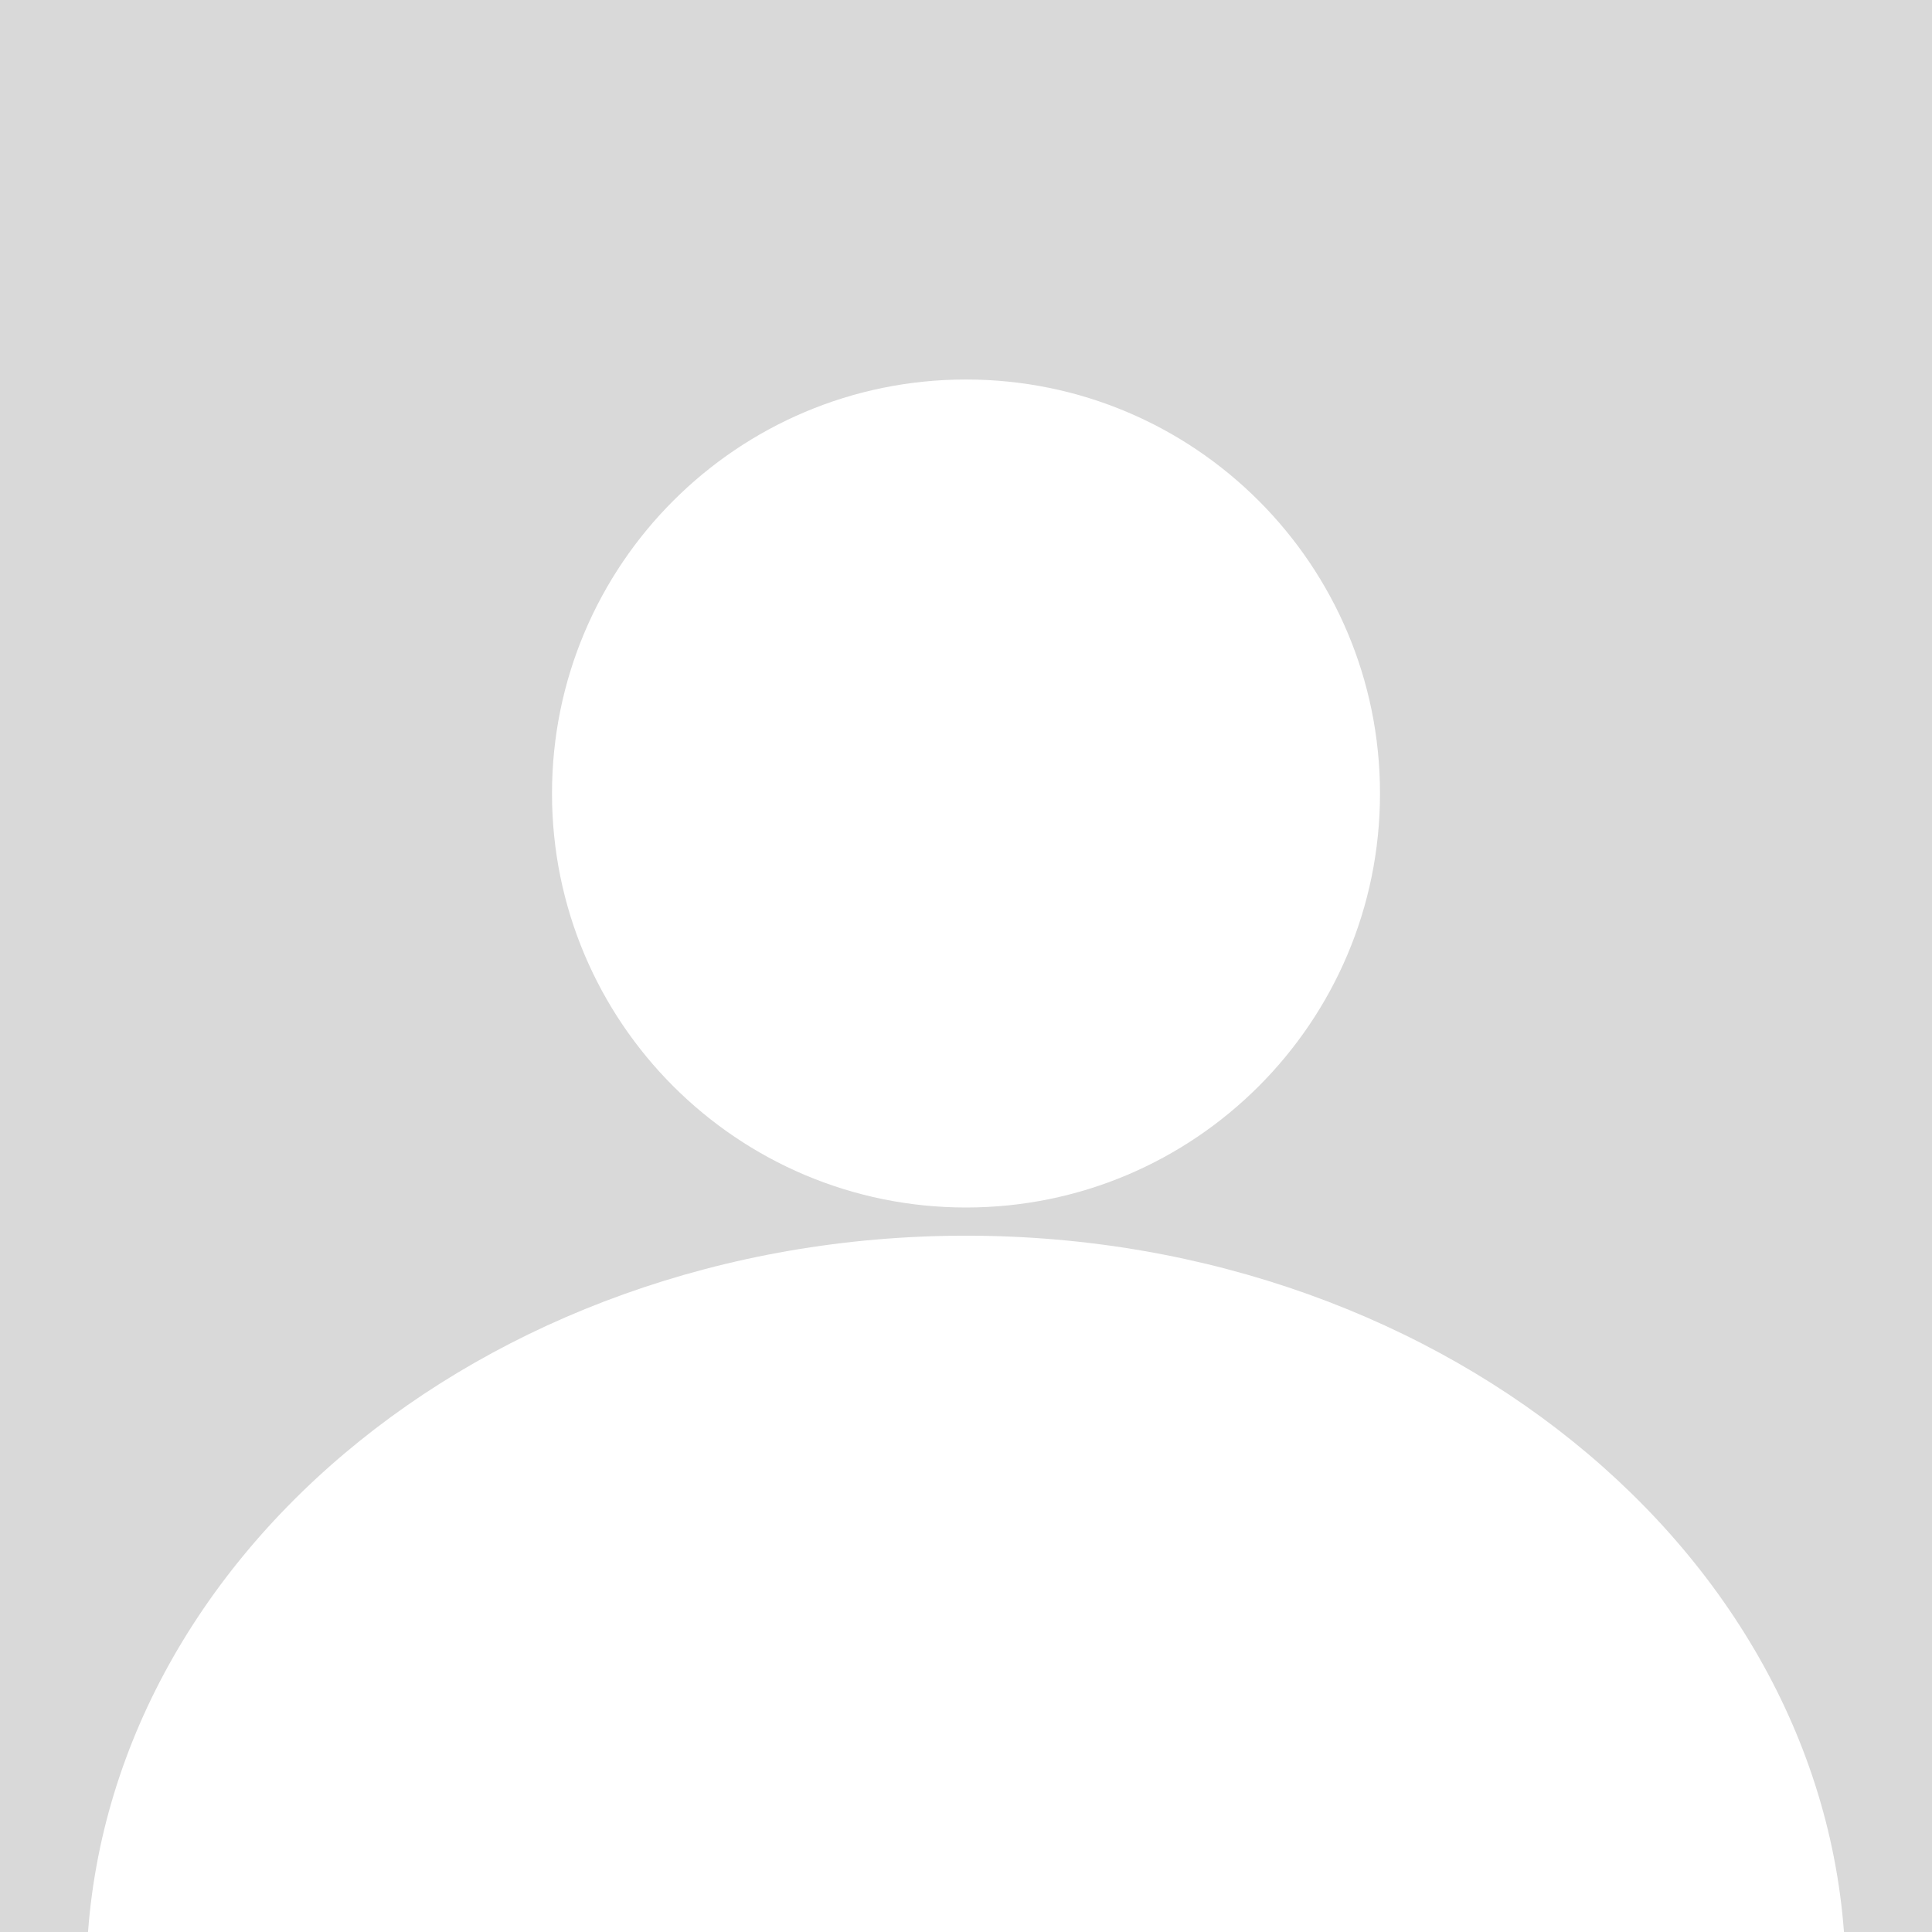
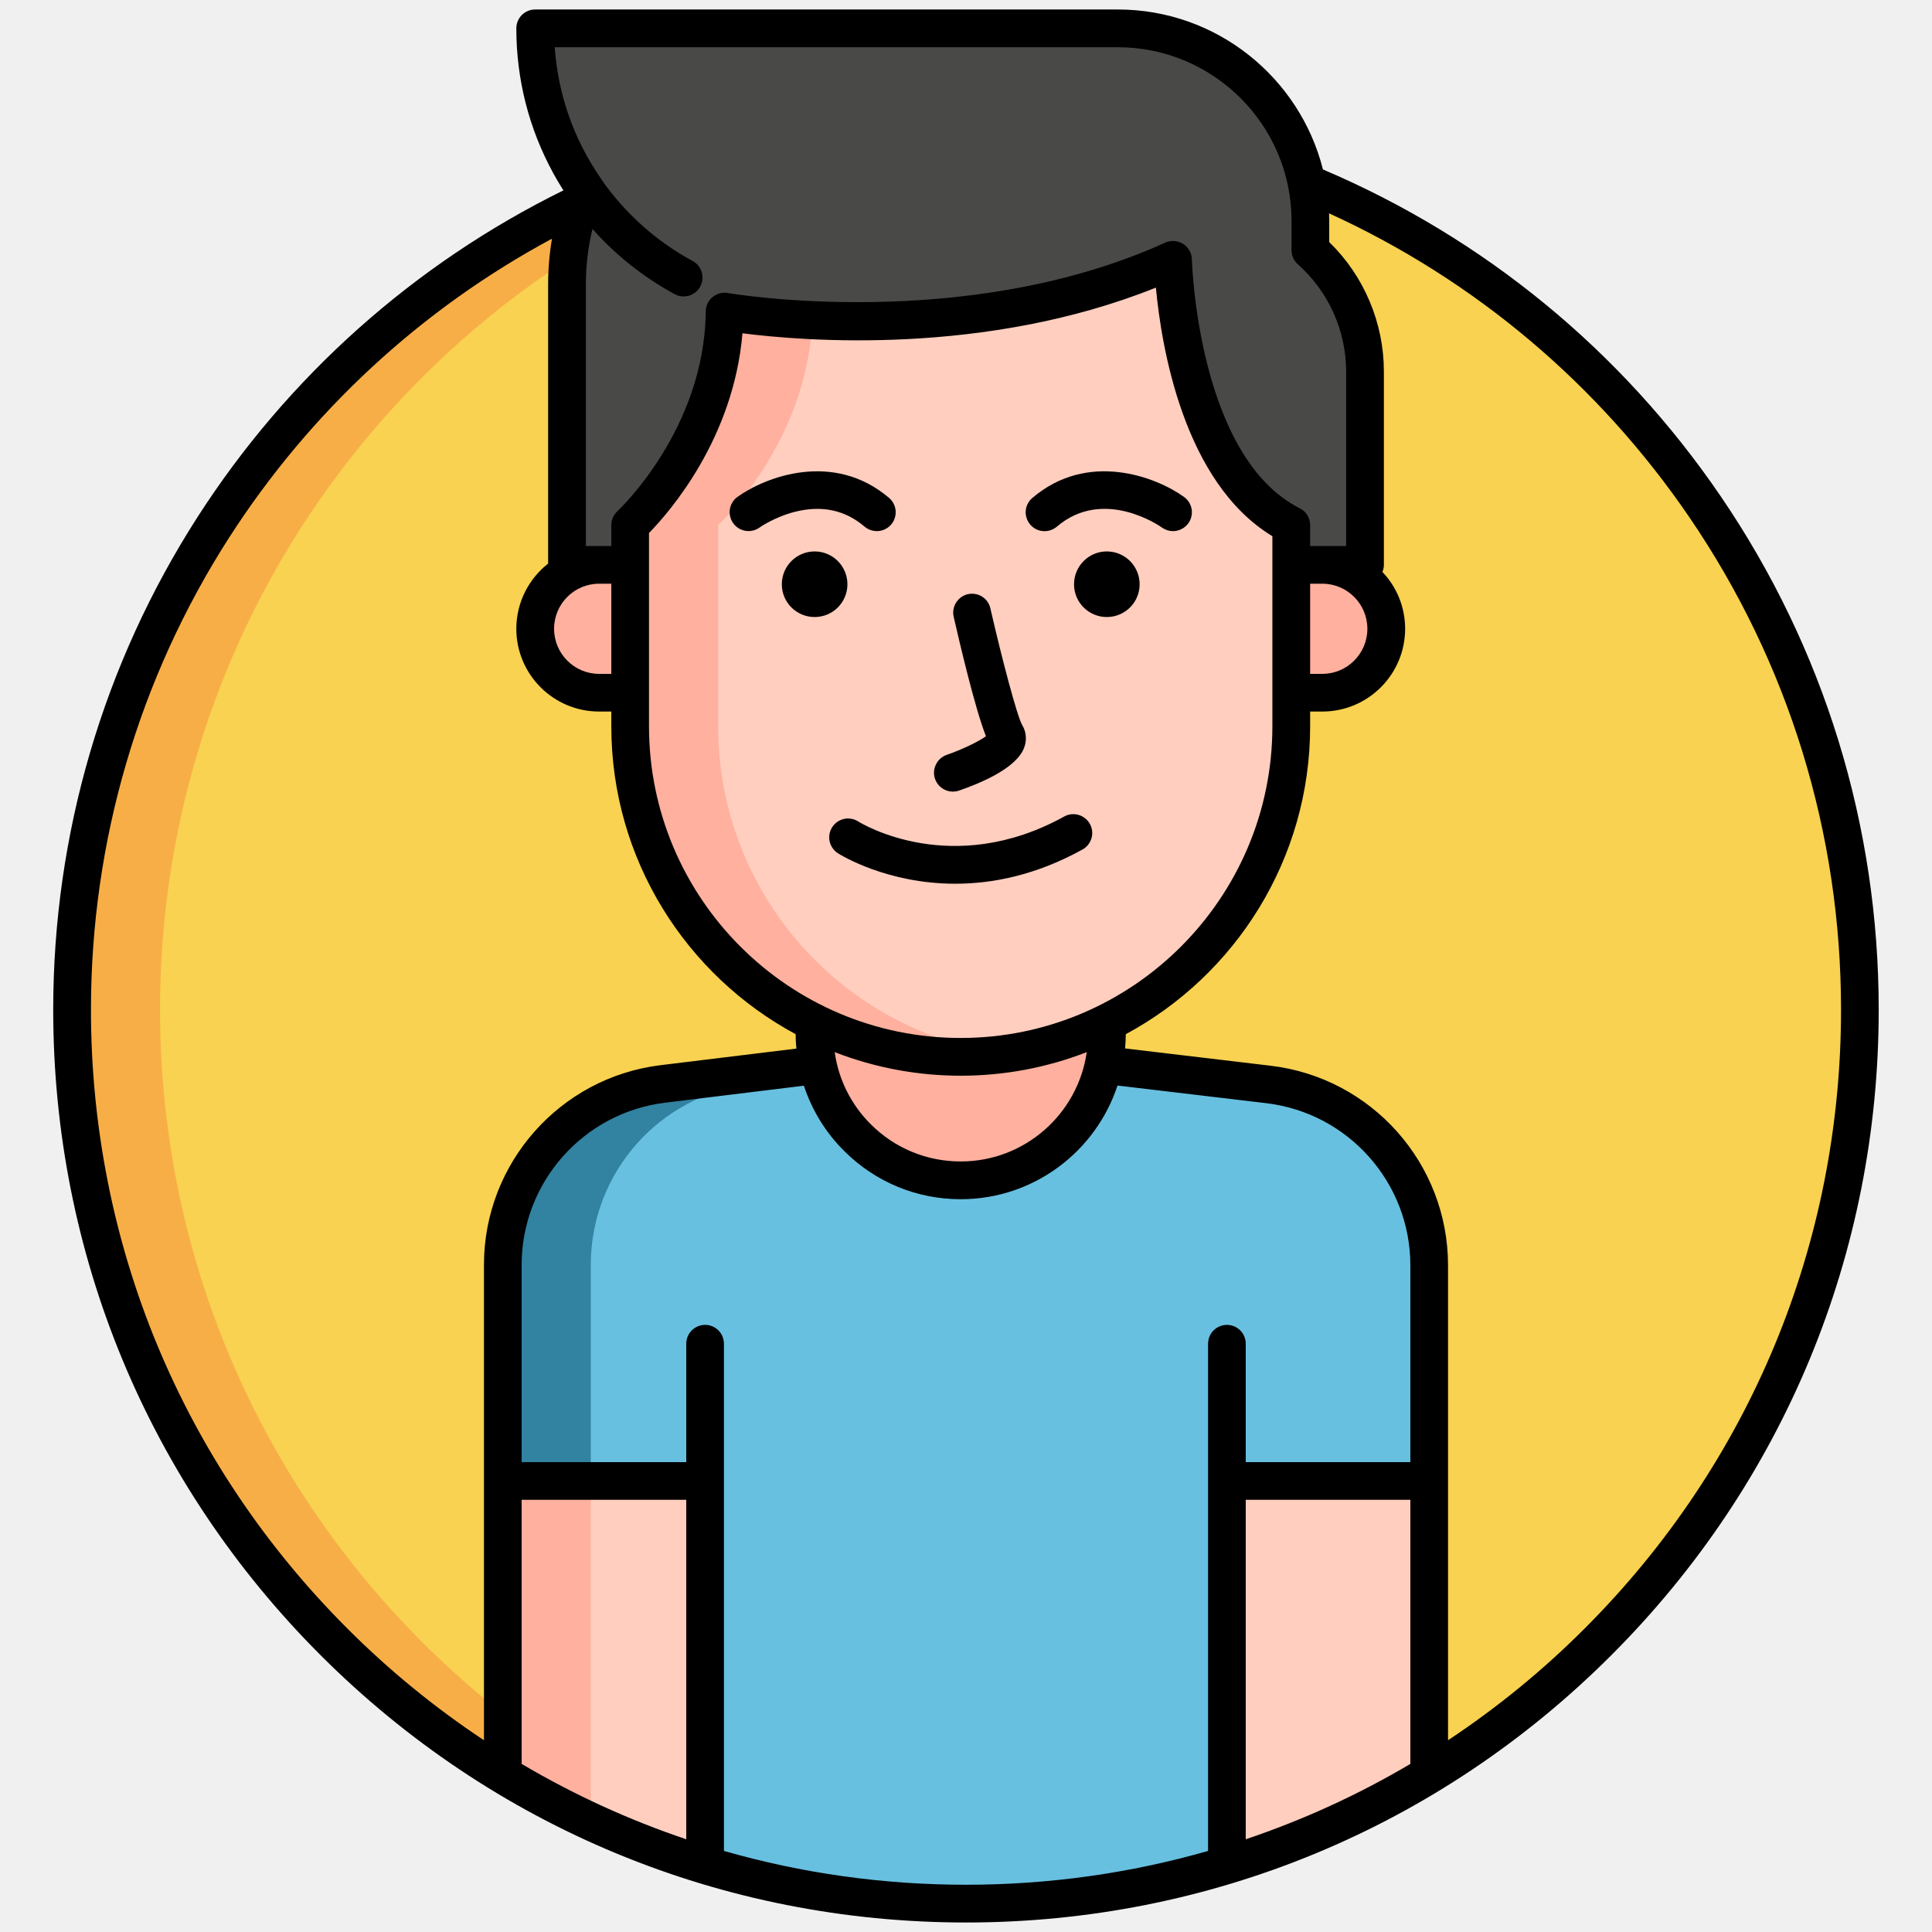
- <svg xmlns="http://www.w3.org/2000/svg" width="56" height="56" viewBox="0 0 56 56" fill="none">
-   <g clip-path="url(#clip0_38_272)">
-     <rect width="56" height="56" fill="#D9D9D9" />
-     <path d="M28 35C34.627 35 40 29.627 40 23C40 16.373 34.627 11 28 11C21.373 11 16 16.373 16 23C16 29.627 21.373 35 28 35Z" fill="white" />
-     <path d="M28 35.817C13.945 35.817 2.5 45.477 2.5 57.379C2.5 58.184 3.117 58.817 3.903 58.817H52.097C52.883 58.817 53.5 58.184 53.5 57.379C53.5 45.477 42.054 35.817 28 35.817Z" fill="white" />
+ <svg xmlns="http://www.w3.org/2000/svg" width="24" height="24" viewBox="0 0 24 24" fill="none">
+   <g clip-path="url(#clip0_300_1855)">
+     <path d="M12 23.648C18.133 23.648 23.104 18.676 23.104 12.543C23.104 6.411 18.133 1.439 12 1.439C5.867 1.439 0.896 6.411 0.896 12.543C0.896 18.676 5.867 23.648 12 23.648Z" fill="#F8D250" />
+     <path d="M1.988 12.543C1.988 6.594 6.667 1.738 12.546 1.453C12.364 1.444 12.182 1.439 12 1.439C5.867 1.439 0.896 6.411 0.896 12.543C0.896 18.676 5.867 23.648 12 23.648C12.183 23.648 12.365 23.643 12.546 23.634C6.667 23.349 1.988 18.493 1.988 12.543Z" fill="#F8AE46" />
+     <path d="M15.757 13.472L13.533 13.208H10.336L8.235 13.465C7.099 13.604 6.246 14.568 6.246 15.712V22.042C7.924 23.061 9.893 23.647 12 23.647C14.106 23.647 16.076 23.061 17.754 22.042V15.719C17.754 14.572 16.896 13.607 15.757 13.472Z" fill="#68C0E0" />
+     <path d="M10.336 13.208L8.235 13.465C7.099 13.604 6.246 14.568 6.246 15.712V22.042C6.599 22.257 6.964 22.451 7.339 22.625L7.339 22.624V15.712C7.339 14.568 8.192 13.604 9.327 13.465L11.429 13.208H10.336Z" fill="#3282A1" />
+     <path d="M15.241 18.397V23.166C16.122 22.898 16.966 22.52 17.754 22.042V18.397H15.241ZM6.246 18.397V22.042C7.033 22.52 7.878 22.898 8.759 23.166V18.397H6.246Z" fill="#FFCEBF" />
+     <path d="M16.278 3.109V2.744C16.278 1.423 15.208 0.353 13.887 0.353H10.536V0.353H6.648C6.647 1.067 6.865 1.765 7.272 2.352C7.121 2.728 7.043 3.13 7.043 3.536V7.017H16.956V4.616C16.956 4.016 16.694 3.478 16.278 3.109Z" fill="#494A47" />
+     <path d="M10.119 12.754V12.847C10.119 13.85 10.932 14.662 11.935 14.662C12.937 14.662 13.75 13.849 13.75 12.847V12.754H10.119Z" fill="#FFB09E" />
+     <path d="M14.572 3.228C11.986 4.401 9.001 3.871 9.001 3.871C8.986 5.466 7.828 6.523 7.828 6.523V9.022C7.828 11.29 9.667 13.128 11.934 13.128C14.202 13.128 16.041 11.29 16.041 9.022V6.523C14.629 5.812 14.572 3.228 14.572 3.228Z" fill="#FFCEBF" />
+     <path d="M8.921 9.022V6.523C8.921 6.523 10.027 5.512 10.09 3.977C9.425 3.946 9.001 3.871 9.001 3.871C8.986 5.466 7.828 6.523 7.828 6.523V9.022C7.828 11.29 9.667 13.128 11.934 13.128C12.12 13.128 12.302 13.116 12.481 13.092C10.471 12.825 8.921 11.104 8.921 9.022ZM16.427 7.017H16.041V8.605H16.427C16.865 8.605 17.221 8.249 17.221 7.811C17.221 7.372 16.865 7.017 16.427 7.017Z" fill="#FFB09E" />
+     <path d="M7.442 7.017C7.004 7.017 6.648 7.372 6.648 7.811C6.648 8.249 7.004 8.605 7.442 8.605H7.828V7.017H7.442ZM6.246 18.397V22.042C6.599 22.256 6.964 22.45 7.339 22.624V18.397H6.246Z" fill="#FFB09E" />
+     <path d="M12.698 9.007C12.633 8.893 12.442 8.166 12.303 7.558C12.29 7.497 12.252 7.444 12.2 7.411C12.147 7.378 12.084 7.368 12.023 7.381C11.962 7.395 11.91 7.433 11.877 7.485C11.844 7.538 11.833 7.601 11.847 7.662C11.911 7.944 12.112 8.805 12.248 9.146C12.155 9.213 11.95 9.312 11.758 9.378C11.7 9.399 11.652 9.442 11.626 9.498C11.599 9.553 11.595 9.617 11.615 9.675C11.635 9.734 11.678 9.782 11.733 9.809C11.788 9.837 11.852 9.841 11.911 9.822C12.494 9.62 12.675 9.419 12.723 9.286C12.758 9.191 12.749 9.091 12.698 9.007ZM13.539 10.235C13.524 10.208 13.504 10.184 13.479 10.165C13.455 10.146 13.428 10.131 13.398 10.123C13.369 10.114 13.338 10.112 13.307 10.115C13.277 10.118 13.247 10.128 13.22 10.143C11.827 10.913 10.707 10.233 10.66 10.204C10.634 10.187 10.605 10.176 10.575 10.171C10.545 10.166 10.514 10.166 10.484 10.173C10.454 10.18 10.425 10.193 10.4 10.21C10.375 10.228 10.354 10.251 10.337 10.277C10.321 10.303 10.309 10.332 10.304 10.362C10.299 10.392 10.3 10.423 10.306 10.453C10.313 10.483 10.326 10.512 10.344 10.537C10.361 10.562 10.384 10.584 10.41 10.6C10.446 10.623 11.02 10.978 11.867 10.978C12.327 10.978 12.868 10.873 13.447 10.553C13.501 10.523 13.541 10.473 13.559 10.413C13.576 10.353 13.569 10.289 13.539 10.235Z" fill="black" />
+     <path d="M10.12 7.665C10.345 7.665 10.527 7.483 10.527 7.258C10.527 7.033 10.345 6.85 10.12 6.85C9.894 6.85 9.712 7.033 9.712 7.258C9.712 7.483 9.894 7.665 10.12 7.665Z" fill="black" />
+     <path d="M11.044 6.185C10.356 5.599 9.511 5.921 9.161 6.173C9.11 6.209 9.077 6.264 9.067 6.325C9.057 6.386 9.072 6.449 9.108 6.499C9.144 6.55 9.199 6.584 9.26 6.594C9.321 6.604 9.384 6.59 9.434 6.554C9.436 6.552 9.621 6.422 9.878 6.357C10.209 6.274 10.499 6.336 10.74 6.542C10.764 6.562 10.791 6.577 10.82 6.586C10.849 6.596 10.88 6.599 10.911 6.597C10.942 6.594 10.972 6.586 10.999 6.572C11.026 6.558 11.051 6.539 11.071 6.515C11.091 6.492 11.106 6.465 11.115 6.435C11.125 6.406 11.128 6.375 11.126 6.345C11.123 6.314 11.115 6.284 11.101 6.257C11.087 6.229 11.068 6.205 11.044 6.185Z" fill="black" />
+     <path d="M13.749 7.665C13.975 7.665 14.157 7.483 14.157 7.258C14.157 7.033 13.975 6.85 13.749 6.85C13.524 6.85 13.342 7.033 13.342 7.258C13.342 7.483 13.524 7.665 13.749 7.665Z" fill="black" />
+     <path d="M14.708 6.173C14.358 5.921 13.512 5.599 12.825 6.185C12.801 6.205 12.782 6.229 12.768 6.256C12.753 6.284 12.745 6.314 12.742 6.345C12.74 6.375 12.743 6.406 12.753 6.436C12.762 6.465 12.777 6.492 12.797 6.516C12.817 6.539 12.842 6.559 12.869 6.573C12.897 6.587 12.927 6.595 12.958 6.598C12.989 6.6 13.019 6.596 13.049 6.587C13.078 6.577 13.105 6.562 13.129 6.542C13.706 6.049 14.405 6.532 14.435 6.554C14.477 6.583 14.524 6.598 14.571 6.598C14.609 6.598 14.645 6.589 14.678 6.572C14.712 6.555 14.74 6.53 14.762 6.5C14.78 6.475 14.793 6.447 14.8 6.417C14.807 6.387 14.808 6.356 14.803 6.325C14.798 6.295 14.787 6.266 14.771 6.24C14.755 6.214 14.733 6.191 14.708 6.173Z" fill="black" />
+     <path d="M21.374 6.163C20.143 4.357 18.436 2.956 16.434 2.105C16.147 0.965 15.114 0.118 13.887 0.118L10.536 0.118H6.648C6.586 0.118 6.526 0.143 6.482 0.187C6.438 0.231 6.414 0.291 6.414 0.353C6.414 0.986 6.571 1.599 6.871 2.148C6.872 2.15 6.872 2.152 6.873 2.153C6.913 2.225 6.955 2.296 6.999 2.365C5.145 3.278 3.575 4.678 2.455 6.421C1.282 8.246 0.661 10.364 0.661 12.543C0.661 15.572 1.841 18.419 3.982 20.561C6.124 22.703 8.971 23.882 12 23.882C15.029 23.882 17.876 22.703 20.017 20.561C22.159 18.419 23.338 15.572 23.338 12.543C23.338 10.254 22.659 8.047 21.374 6.163ZM6.891 0.587L13.887 0.587C15.076 0.587 16.044 1.555 16.044 2.744V3.109C16.044 3.176 16.073 3.239 16.123 3.284C16.311 3.451 16.462 3.656 16.565 3.886C16.669 4.116 16.722 4.365 16.722 4.616V6.783H16.275V6.523C16.275 6.48 16.263 6.437 16.241 6.4C16.218 6.363 16.185 6.333 16.146 6.314C14.879 5.675 14.807 3.254 14.806 3.223C14.805 3.184 14.795 3.146 14.775 3.112C14.756 3.078 14.729 3.05 14.696 3.029C14.664 3.009 14.626 2.997 14.587 2.994C14.549 2.991 14.51 2.998 14.475 3.014C11.989 4.143 9.071 3.645 9.042 3.64C8.974 3.628 8.904 3.647 8.851 3.691C8.798 3.735 8.767 3.8 8.767 3.869C8.753 5.337 7.681 6.34 7.67 6.35C7.646 6.372 7.627 6.399 7.614 6.428C7.6 6.458 7.594 6.49 7.594 6.523V6.783H7.278V3.536C7.278 3.301 7.305 3.07 7.36 2.844C7.65 3.171 7.996 3.445 8.381 3.654C8.408 3.669 8.437 3.678 8.468 3.681C8.499 3.684 8.53 3.681 8.559 3.673C8.589 3.664 8.616 3.649 8.64 3.63C8.664 3.611 8.684 3.587 8.698 3.56C8.728 3.505 8.735 3.441 8.717 3.381C8.699 3.322 8.659 3.271 8.604 3.242C8.153 2.998 7.765 2.651 7.472 2.231C7.469 2.227 7.467 2.222 7.465 2.218C7.128 1.733 6.932 1.173 6.891 0.587ZM16.986 7.811C16.986 8.12 16.735 8.371 16.427 8.371H16.275V7.251H16.427C16.735 7.251 16.986 7.502 16.986 7.811ZM11.934 12.894C9.799 12.894 8.062 11.157 8.062 9.022V6.621C8.317 6.361 9.113 5.449 9.223 4.14C9.983 4.238 12.241 4.423 14.359 3.573C14.427 4.303 14.702 5.992 15.806 6.661V9.022C15.806 11.157 14.069 12.894 11.934 12.894ZM13.5 13.07C13.391 13.837 12.731 14.428 11.935 14.428H11.934C11.512 14.428 11.115 14.264 10.816 13.965C10.571 13.72 10.416 13.408 10.369 13.07C10.868 13.264 11.399 13.363 11.934 13.363C12.47 13.363 13.001 13.264 13.5 13.07ZM7.442 7.251H7.594V8.371H7.442C7.134 8.371 6.883 8.12 6.883 7.811C6.883 7.502 7.134 7.251 7.442 7.251ZM6.012 21.618C5.401 21.213 4.832 20.748 4.314 20.229C2.261 18.176 1.13 15.447 1.13 12.543C1.13 10.454 1.725 8.424 2.849 6.674C3.853 5.113 5.231 3.839 6.857 2.965C6.825 3.154 6.809 3.344 6.809 3.536V7.001C6.569 7.19 6.414 7.483 6.414 7.811C6.414 8.378 6.875 8.839 7.442 8.839H7.594V9.022C7.594 10.674 8.522 12.114 9.884 12.847C9.884 12.907 9.887 12.967 9.893 13.026L8.206 13.232C6.955 13.385 6.012 14.451 6.012 15.712V21.618ZM8.525 22.848C7.812 22.608 7.127 22.294 6.48 21.912V18.631H8.525V22.848ZM17.52 21.912C16.873 22.295 16.188 22.608 15.475 22.848V18.631H17.52V21.912ZM17.52 18.163H15.475V16.693C15.475 16.631 15.451 16.571 15.407 16.527C15.363 16.483 15.303 16.458 15.241 16.458C15.179 16.458 15.119 16.483 15.075 16.527C15.031 16.571 15.007 16.631 15.007 16.693V22.993C14.041 23.27 13.032 23.413 12 23.413C10.968 23.413 9.959 23.27 8.993 22.993V16.693C8.993 16.631 8.969 16.571 8.925 16.527C8.881 16.483 8.821 16.458 8.759 16.458C8.697 16.458 8.637 16.483 8.593 16.527C8.549 16.571 8.525 16.631 8.525 16.693V18.163H6.48V15.712C6.48 14.688 7.247 13.822 8.263 13.698L9.986 13.487C10.087 13.792 10.257 14.07 10.485 14.296C10.872 14.684 11.387 14.897 11.934 14.897H11.935C12.842 14.897 13.613 14.304 13.882 13.485L15.729 13.704C16.75 13.825 17.52 14.692 17.52 15.719L17.52 18.163ZM19.686 20.229C19.168 20.748 18.599 21.213 17.988 21.618V15.719C17.988 14.454 17.041 13.388 15.785 13.239L13.976 13.024C13.981 12.966 13.985 12.907 13.985 12.847C15.347 12.114 16.275 10.674 16.275 9.022V8.839H16.427C16.994 8.839 17.455 8.378 17.455 7.811C17.455 7.538 17.348 7.289 17.173 7.105C17.184 7.077 17.191 7.048 17.191 7.017V4.616C17.191 4.316 17.131 4.02 17.014 3.743C16.898 3.467 16.727 3.216 16.512 3.007V2.744C16.512 2.713 16.511 2.682 16.51 2.65C18.318 3.475 19.86 4.774 20.987 6.427C22.219 8.233 22.87 10.348 22.87 12.543C22.87 15.447 21.739 18.176 19.686 20.229Z" fill="black" />
  </g>
  <defs>
-     <clipPath id="clip0_38_272">
-       <rect width="56" height="56" fill="white" />
+     <clipPath id="clip0_300_1855">
+       <rect width="24" height="24" fill="white" />
    </clipPath>
  </defs>
</svg>
